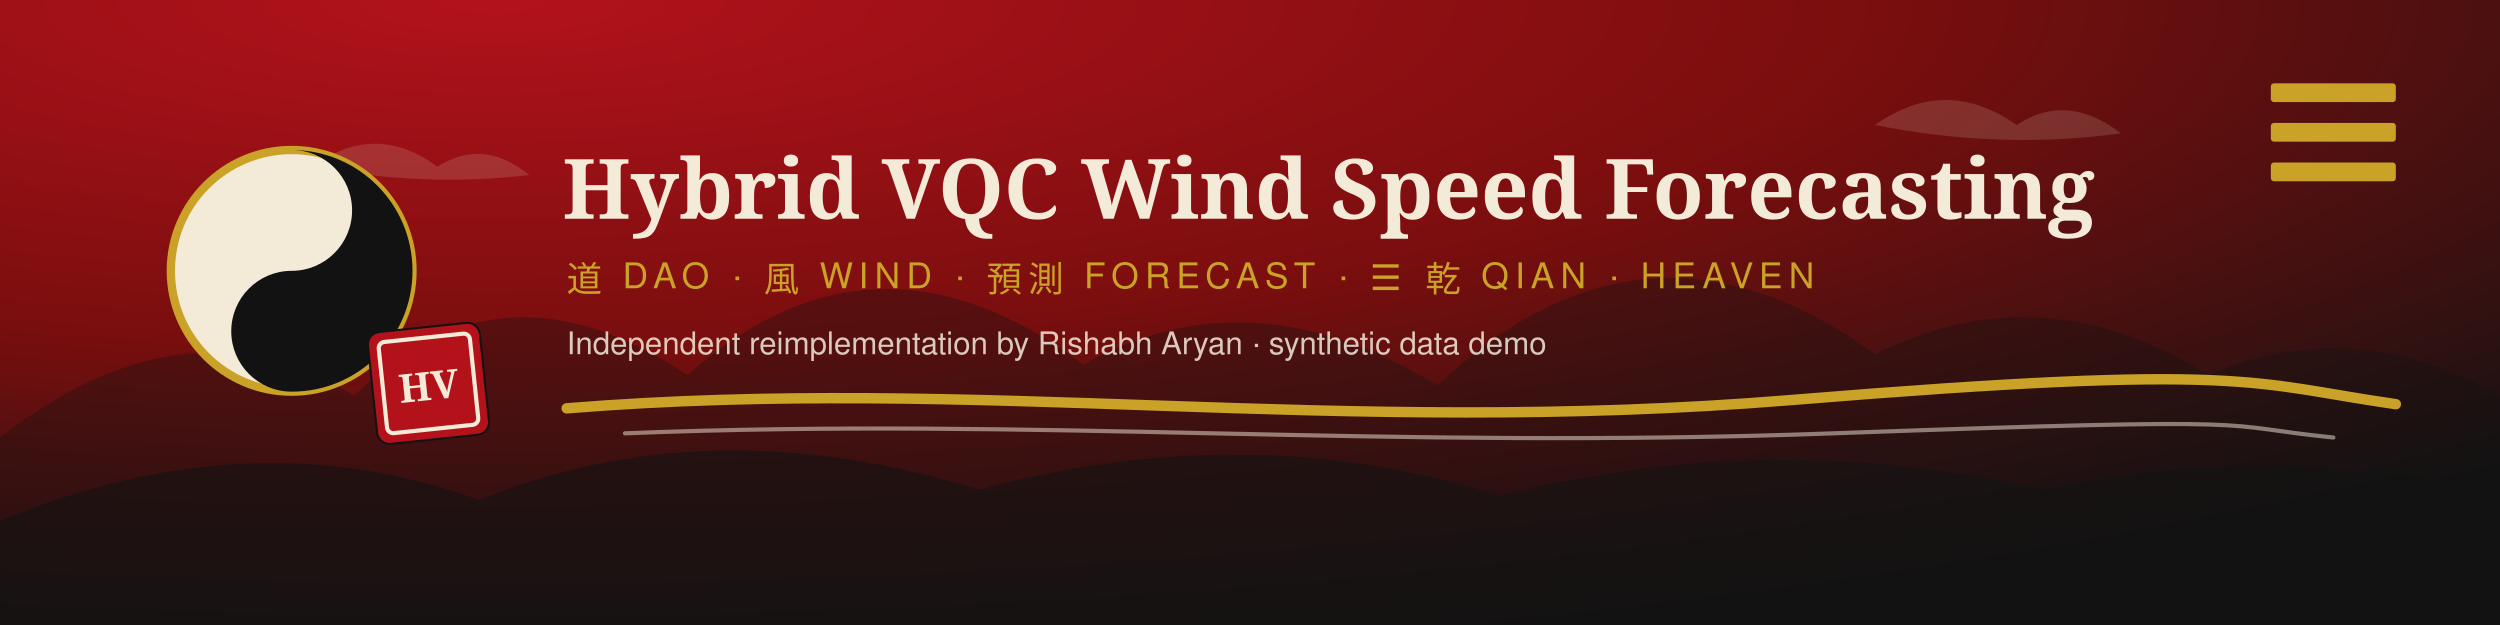
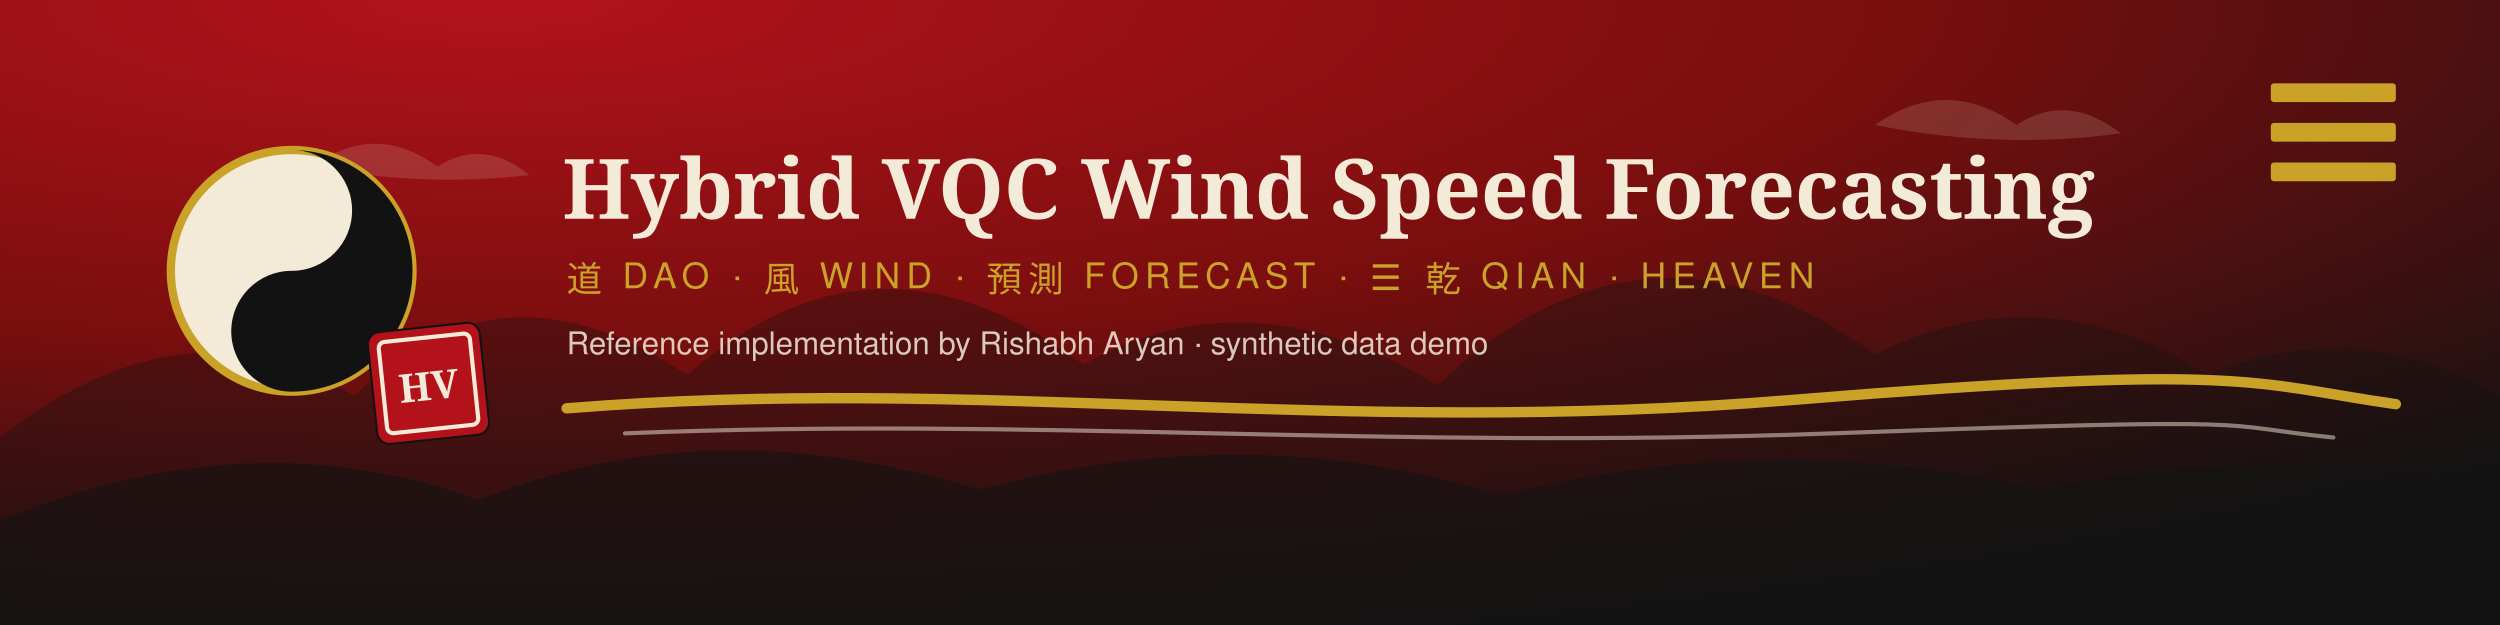
- <svg xmlns="http://www.w3.org/2000/svg" viewBox="0 0 1200 300" role="img" aria-label="Hybrid VQC Wind Speed Forecasting: independent reimplementation by Rishabh Aryan">
+ <svg xmlns="http://www.w3.org/2000/svg" viewBox="0 0 1200 300" role="img" aria-label="Hybrid VQC Wind Speed Forecasting: reference implementation by Rishabh Aryan">
  <defs>
    <radialGradient id="g" cx="20%" cy="0%" r="110%">
      <stop offset="0" stop-color="#b3121b" />
      <stop offset=".5" stop-color="#7a0e0e" />
      <stop offset="1" stop-color="#121212" />
    </radialGradient>
  </defs>
  <rect width="1200" height="300" fill="url(#g)" />
  <path d="M0 300 L0 210 Q90 140 170 190 Q240 120 330 180 Q420 100 520 175 Q600 130 690 185 Q790 90 900 170 Q980 130 1060 180 Q1130 150 1200 190 L1200 300Z" fill="#121212" opacity=".35" />
  <path d="M0 300 L0 250 Q120 200 230 240 Q340 195 470 235 Q600 200 720 238 Q850 205 980 235 Q1090 212 1200 236 L1200 300Z" fill="#121212" opacity=".6" />
  <path d="M150 80 q30-22 60 0 q22-14 44 4 q-50 6-104-4z M900 60 q34-24 68 0 q24-16 50 4 q-58 8-118-4z" fill="#f3ead8" opacity=".15" />
  <g transform="translate(80,70)">
    <circle cx="60" cy="60" r="58" fill="#f3ead8" stroke="#c9a227" stroke-width="4" />
    <path d="M60 2a58 58 0 0 1 0 116a29 29 0 0 1 0-58a29 29 0 0 0 0-58z" fill="#121212" />
    <circle cx="60" cy="31" r="8" fill="#f3ead8" />
    <circle cx="60" cy="89" r="8" fill="#121212" />
  </g>
  <g transform="translate(176,160) rotate(-6)">
    <rect width="54" height="54" rx="6" fill="#b3121b" stroke="#121212" stroke-width="1" />
    <rect x="5" y="5" width="44" height="44" rx="3" fill="none" stroke="#f3ead8" stroke-width="2" />
    <text x="27" y="35" text-anchor="middle" font-family="Georgia,serif" font-weight="700" font-size="19" fill="#f3ead8">HV</text>
  </g>
  <text x="270" y="105" font-family="Georgia,serif" font-size="40" font-weight="700" fill="#f3ead8">Hybrid VQC Wind Speed Forecasting</text>
  <text x="272" y="140" font-family="Helvetica,Arial,sans-serif" font-size="17" letter-spacing="3" fill="#c9a227">道 DAO · 風 WIND · 預測 FORECAST · ☰ 乾 QIAN · HEAVEN</text>
-   <text x="272" y="170" font-family="Helvetica,Arial,sans-serif" font-size="15" fill="#f3ead8" opacity=".85">Independent reimplementation by Rishabh Aryan · synthetic data demo</text>
+   <text x="272" y="170" font-family="Helvetica,Arial,sans-serif" font-size="15" fill="#f3ead8" opacity=".85">Reference implementation by Rishabh Aryan · synthetic data demo</text>
  <path d="M272 196 C470 180 640 210 860 192 S1080 184 1150 194" stroke="#c9a227" stroke-width="5" fill="none" stroke-linecap="round" />
  <path d="M300 208 C500 200 660 216 880 208 S1060 204 1120 210" stroke="#f3ead8" stroke-width="2" fill="none" stroke-linecap="round" opacity=".5" />
  <g transform="translate(1090,40)">
    <rect x="0" y="0" width="60" height="9" rx="1.5" fill="#c9a227" />
    <rect x="0" y="19" width="60" height="9" rx="1.5" fill="#c9a227" />
    <rect x="0" y="38" width="60" height="9" rx="1.5" fill="#c9a227" />
  </g>
</svg>
